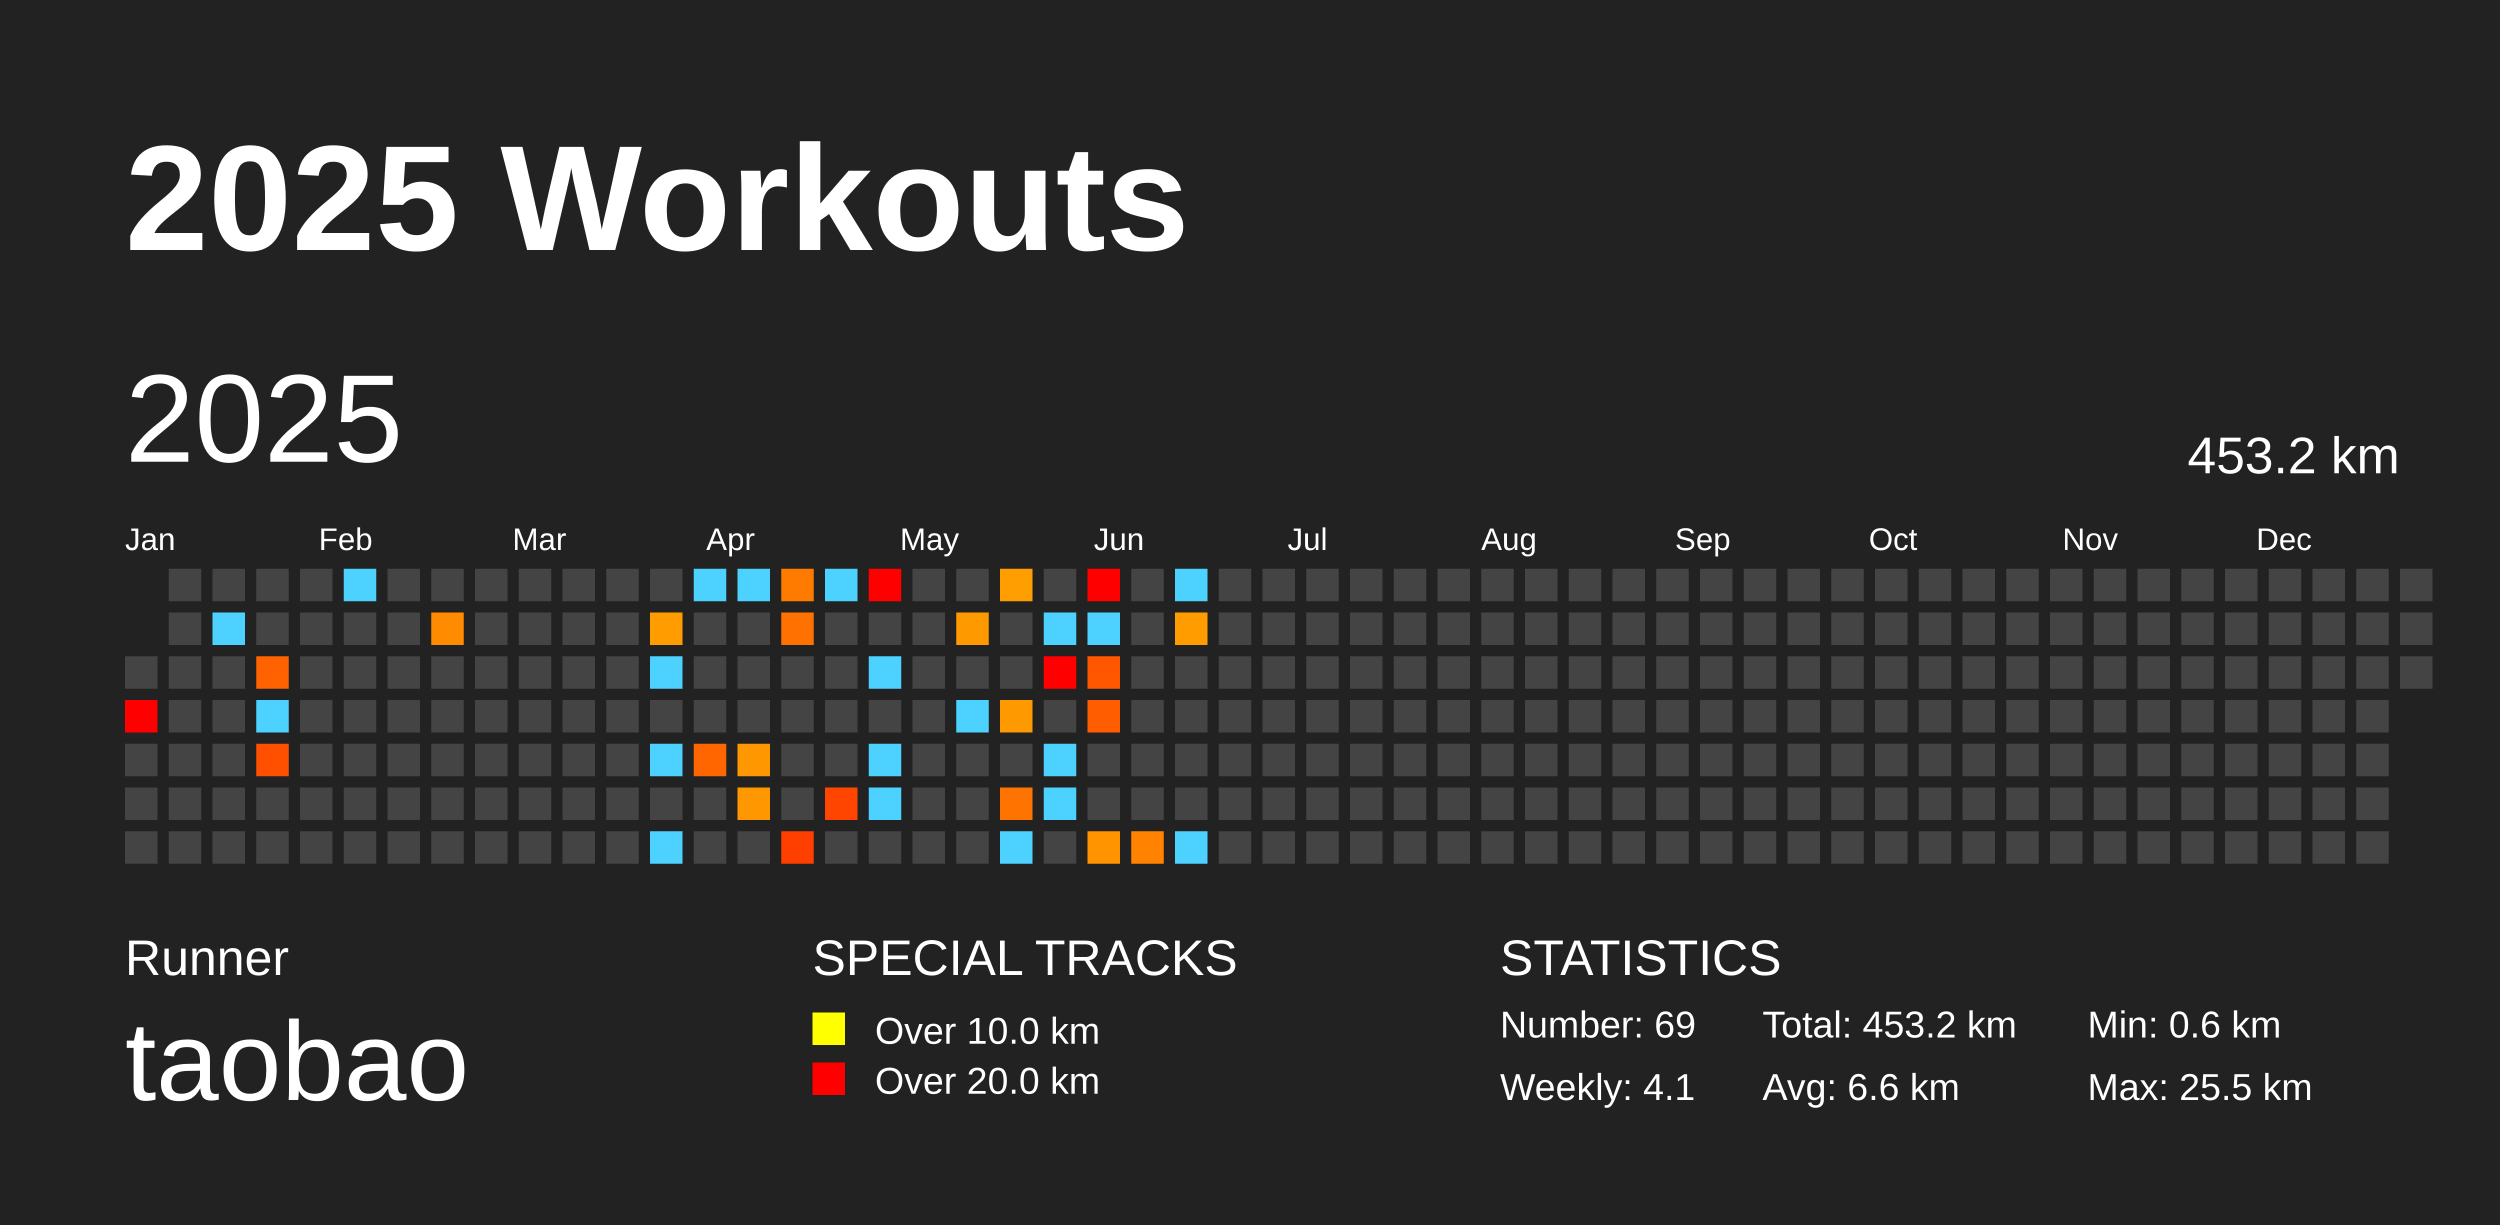
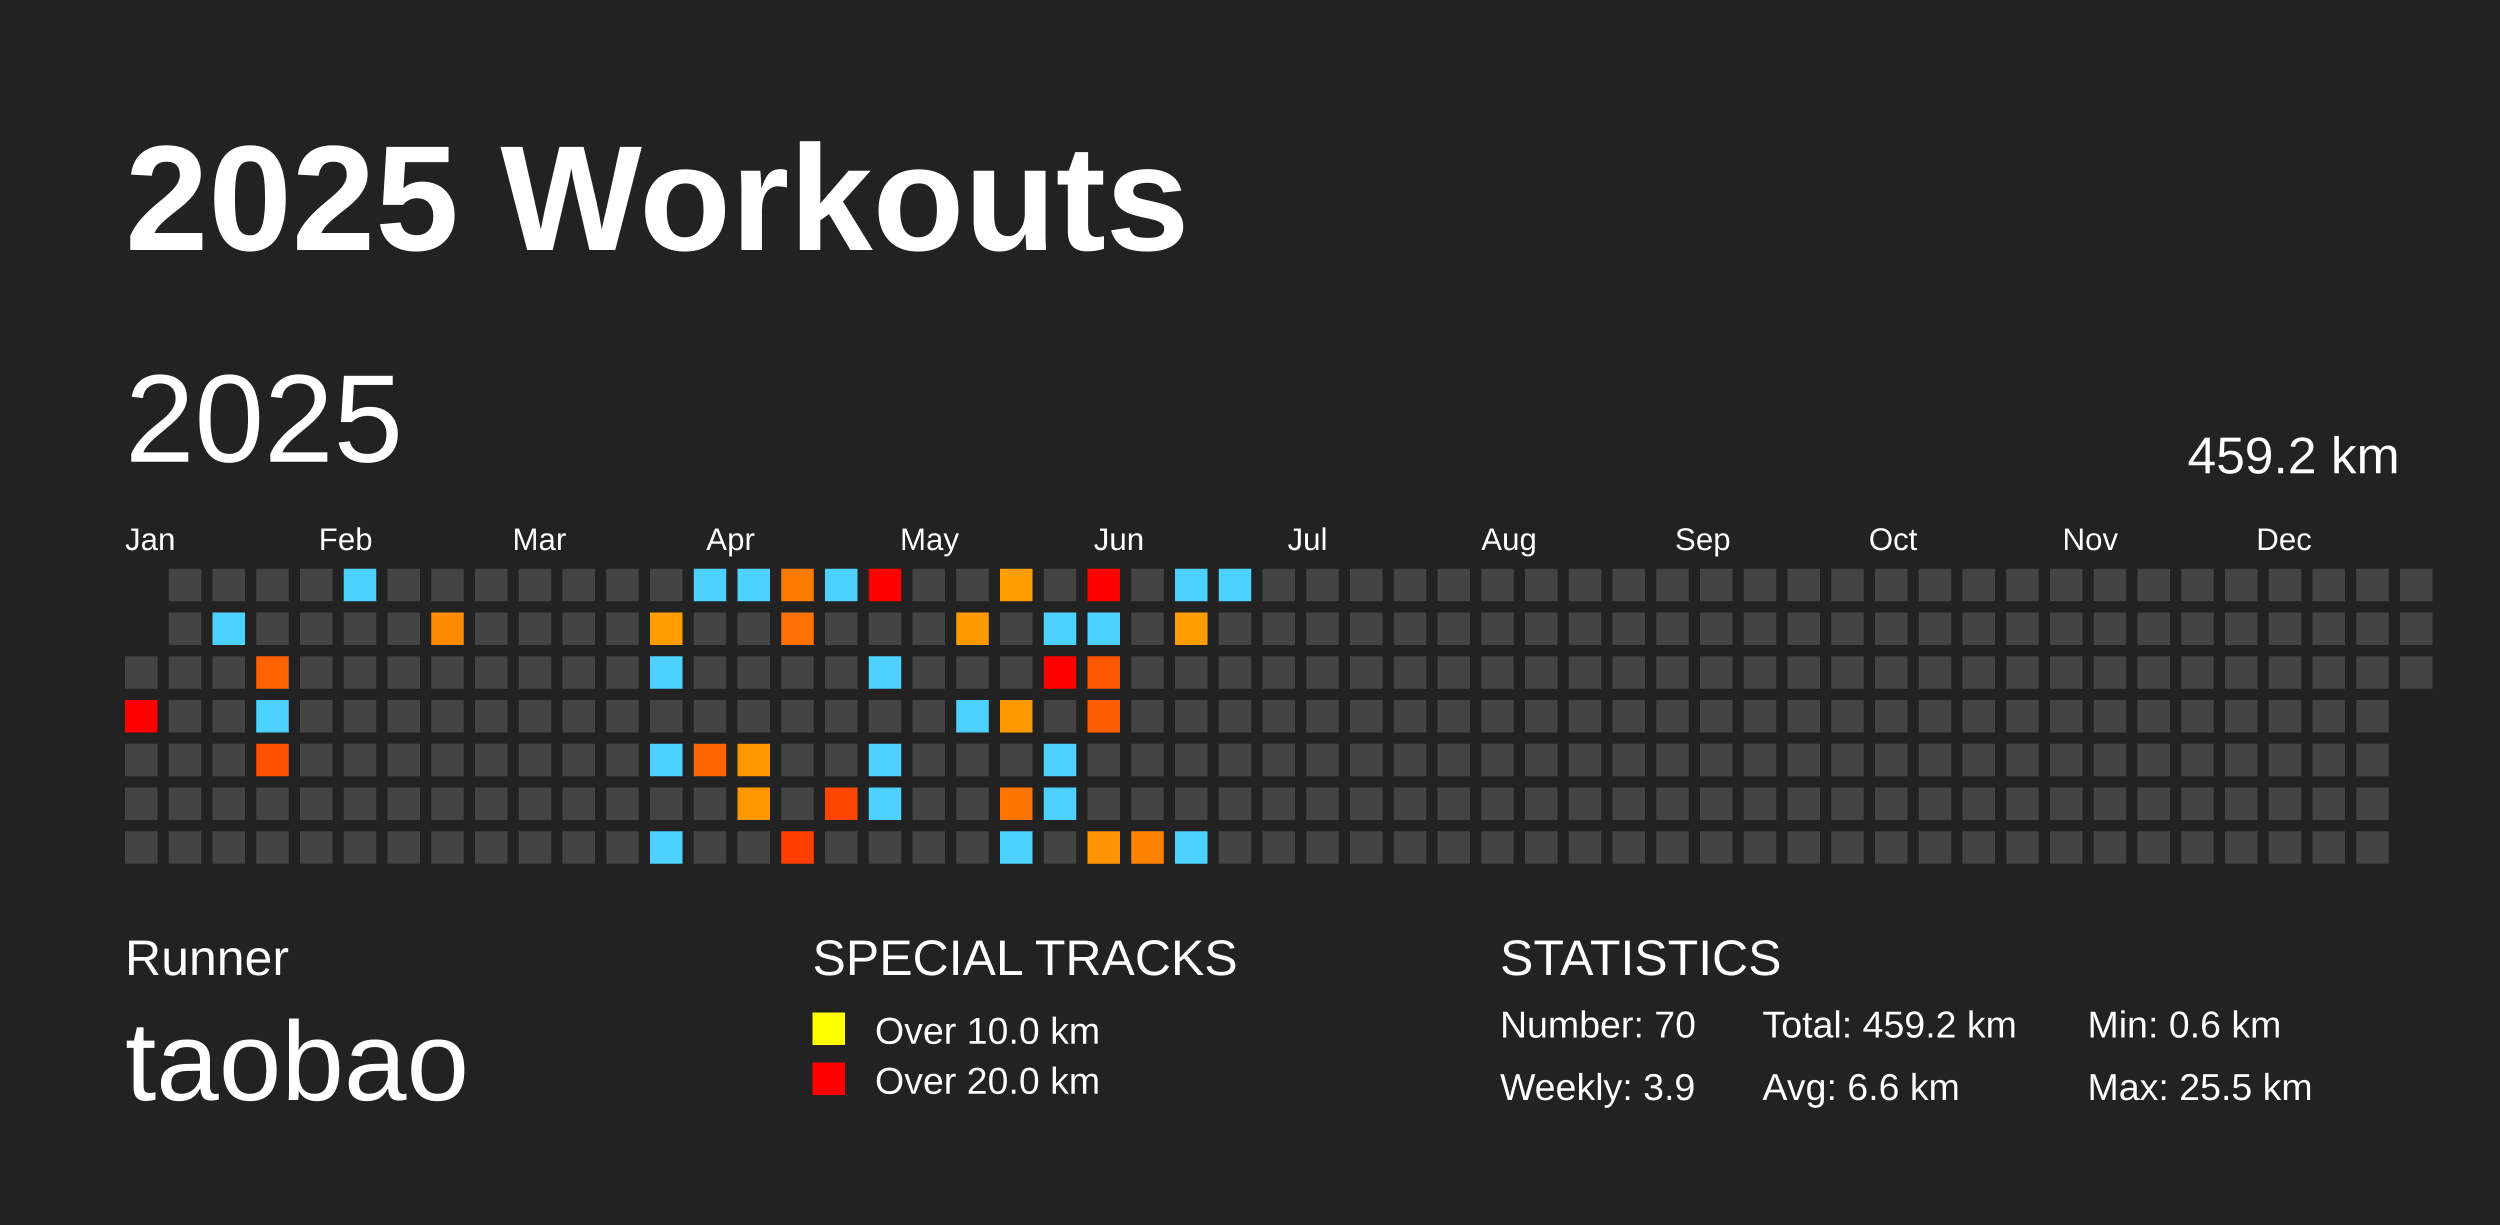
<svg xmlns="http://www.w3.org/2000/svg" baseProfile="full" height="98mm" version="1.1" viewBox="0,0,200,98" width="200mm">
  <defs />
  <rect fill="#222222" height="98" width="200" x="0" y="0" />
  <text fill="#FFFFFF" style="font-size:12px; font-family:Arial; font-weight:bold;" x="10" y="20">2025 Workouts</text>
  <text fill="#FFFFFF" style="font-size:4px; font-family:Arial" x="10" y="78">Runner</text>
  <text fill="#FFFFFF" style="font-size:9px; font-family:Arial" x="10" y="88">taobao</text>
  <text fill="#FFFFFF" style="font-size:4px; font-family:Arial" x="65" y="78">SPECIAL TRACKS</text>
  <rect fill="yellow" height="2.6" width="2.6" x="65" y="81" />
  <text fill="#FFFFFF" style="font-size:3px; font-family:Arial" x="70" y="83.5">Over 10.0 km</text>
  <rect fill="red" height="2.6" width="2.6" x="65" y="85" />
  <text fill="#FFFFFF" style="font-size:3px; font-family:Arial" x="70" y="87.5">Over 20.0 km</text>
  <text fill="#FFFFFF" style="font-size:4px; font-family:Arial" x="120" y="78">STATISTICS</text>
-   <text fill="#FFFFFF" style="font-size:3px; font-family:Arial" x="120" y="83">Number: 69</text>
-   <text fill="#FFFFFF" style="font-size:3px; font-family:Arial" x="120" y="88">Weekly: 4.1</text>
-   <text fill="#FFFFFF" style="font-size:3px; font-family:Arial" x="141" y="83">Total: 453.2 km</text>
+   <text fill="#FFFFFF" style="font-size:3px; font-family:Arial" x="120" y="83">Number: 70</text>
+   <text fill="#FFFFFF" style="font-size:3px; font-family:Arial" x="120" y="88">Weekly: 3.9</text>
+   <text fill="#FFFFFF" style="font-size:3px; font-family:Arial" x="141" y="83">Total: 459.2 km</text>
  <text fill="#FFFFFF" style="font-size:3px; font-family:Arial" x="141" y="88">Avg: 6.6 km</text>
  <text fill="#FFFFFF" style="font-size:3px; font-family:Arial" x="167" y="83">Min: 0.6 km</text>
  <text fill="#FFFFFF" style="font-size:3px; font-family:Arial" x="167" y="88">Max: 25.5 km</text>
  <text dominant-baseline="hanging" fill="#FFFFFF" style="font-size:10.0px; font-family:Arial;" x="10" y="30">2025</text>
-   <text dominant-baseline="hanging" fill="#FFFFFF" style="font-size:4.125px; font-family:Arial;" x="175" y="35">453.2 km</text>
+   <text dominant-baseline="hanging" fill="#FFFFFF" style="font-size:4.125px; font-family:Arial;" x="175" y="35">459.2 km</text>
  <text fill="#FFFFFF" style="font-size:2.5px; font-family:Arial" x="10.0" y="44">Jan</text>
  <text fill="#FFFFFF" style="font-size:2.5px; font-family:Arial" x="25.5" y="44">Feb</text>
  <text fill="#FFFFFF" style="font-size:2.5px; font-family:Arial" x="41.0" y="44">Mar</text>
  <text fill="#FFFFFF" style="font-size:2.5px; font-family:Arial" x="56.5" y="44">Apr</text>
  <text fill="#FFFFFF" style="font-size:2.5px; font-family:Arial" x="72.0" y="44">May</text>
  <text fill="#FFFFFF" style="font-size:2.5px; font-family:Arial" x="87.5" y="44">Jun</text>
  <text fill="#FFFFFF" style="font-size:2.5px; font-family:Arial" x="103.0" y="44">Jul</text>
  <text fill="#FFFFFF" style="font-size:2.5px; font-family:Arial" x="118.5" y="44">Aug</text>
  <text fill="#FFFFFF" style="font-size:2.5px; font-family:Arial" x="134.0" y="44">Sep</text>
  <text fill="#FFFFFF" style="font-size:2.5px; font-family:Arial" x="149.5" y="44">Oct</text>
  <text fill="#FFFFFF" style="font-size:2.5px; font-family:Arial" x="165.0" y="44">Nov</text>
  <text fill="#FFFFFF" style="font-size:2.5px; font-family:Arial" x="180.5" y="44">Dec</text>
  <rect fill="#444444" height="2.6" width="2.6" x="10.0" y="52.5" />
  <rect fill="red" height="2.6" width="2.6" x="10.0" y="56.0" />
  <rect fill="#444444" height="2.6" width="2.6" x="10.0" y="59.5" />
  <rect fill="#444444" height="2.6" width="2.6" x="10.0" y="63.0" />
  <rect fill="#444444" height="2.6" width="2.6" x="10.0" y="66.5" />
  <rect fill="#444444" height="2.6" width="2.6" x="13.5" y="45.5" />
  <rect fill="#444444" height="2.6" width="2.6" x="13.5" y="49.0" />
  <rect fill="#444444" height="2.6" width="2.6" x="13.5" y="52.5" />
  <rect fill="#444444" height="2.6" width="2.6" x="13.5" y="56.0" />
  <rect fill="#444444" height="2.6" width="2.6" x="13.5" y="59.5" />
  <rect fill="#444444" height="2.6" width="2.6" x="13.5" y="63.0" />
  <rect fill="#444444" height="2.6" width="2.6" x="13.5" y="66.5" />
  <rect fill="#444444" height="2.6" width="2.6" x="17.0" y="45.5" />
  <rect fill="#4dd2ff" height="2.6" width="2.6" x="17.0" y="49.0" />
  <rect fill="#444444" height="2.6" width="2.6" x="17.0" y="52.5" />
  <rect fill="#444444" height="2.6" width="2.6" x="17.0" y="56.0" />
  <rect fill="#444444" height="2.6" width="2.6" x="17.0" y="59.5" />
  <rect fill="#444444" height="2.6" width="2.6" x="17.0" y="63.0" />
  <rect fill="#444444" height="2.6" width="2.6" x="17.0" y="66.5" />
  <rect fill="#444444" height="2.6" width="2.6" x="20.5" y="45.5" />
  <rect fill="#444444" height="2.6" width="2.6" x="20.5" y="49.0" />
  <rect fill="#ff6200" height="2.6" width="2.6" x="20.5" y="52.5" />
  <rect fill="#4dd2ff" height="2.6" width="2.6" x="20.5" y="56.0" />
  <rect fill="#ff5000" height="2.6" width="2.6" x="20.5" y="59.5" />
  <rect fill="#444444" height="2.6" width="2.6" x="20.5" y="63.0" />
  <rect fill="#444444" height="2.6" width="2.6" x="20.5" y="66.5" />
  <rect fill="#444444" height="2.6" width="2.6" x="24.0" y="45.5" />
  <rect fill="#444444" height="2.6" width="2.6" x="24.0" y="49.0" />
  <rect fill="#444444" height="2.6" width="2.6" x="24.0" y="52.5" />
  <rect fill="#444444" height="2.6" width="2.6" x="24.0" y="56.0" />
  <rect fill="#444444" height="2.6" width="2.6" x="24.0" y="59.5" />
  <rect fill="#444444" height="2.6" width="2.6" x="24.0" y="63.0" />
  <rect fill="#444444" height="2.6" width="2.6" x="24.0" y="66.5" />
  <rect fill="#4dd2ff" height="2.6" width="2.6" x="27.5" y="45.5" />
  <rect fill="#444444" height="2.6" width="2.6" x="27.5" y="49.0" />
  <rect fill="#444444" height="2.6" width="2.6" x="27.5" y="52.5" />
  <rect fill="#444444" height="2.6" width="2.6" x="27.5" y="56.0" />
  <rect fill="#444444" height="2.6" width="2.6" x="27.5" y="59.5" />
  <rect fill="#444444" height="2.6" width="2.6" x="27.5" y="63.0" />
  <rect fill="#444444" height="2.6" width="2.6" x="27.5" y="66.5" />
  <rect fill="#444444" height="2.6" width="2.6" x="31.0" y="45.5" />
  <rect fill="#444444" height="2.6" width="2.6" x="31.0" y="49.0" />
  <rect fill="#444444" height="2.6" width="2.6" x="31.0" y="52.5" />
  <rect fill="#444444" height="2.6" width="2.6" x="31.0" y="56.0" />
  <rect fill="#444444" height="2.6" width="2.6" x="31.0" y="59.5" />
  <rect fill="#444444" height="2.6" width="2.6" x="31.0" y="63.0" />
  <rect fill="#444444" height="2.6" width="2.6" x="31.0" y="66.5" />
  <rect fill="#444444" height="2.6" width="2.6" x="34.5" y="45.5" />
  <rect fill="#ff8c00" height="2.6" width="2.6" x="34.5" y="49.0" />
  <rect fill="#444444" height="2.6" width="2.6" x="34.5" y="52.5" />
  <rect fill="#444444" height="2.6" width="2.6" x="34.5" y="56.0" />
  <rect fill="#444444" height="2.6" width="2.6" x="34.5" y="59.5" />
  <rect fill="#444444" height="2.6" width="2.6" x="34.5" y="63.0" />
  <rect fill="#444444" height="2.6" width="2.6" x="34.5" y="66.5" />
  <rect fill="#444444" height="2.6" width="2.6" x="38.0" y="45.5" />
  <rect fill="#444444" height="2.6" width="2.6" x="38.0" y="49.0" />
  <rect fill="#444444" height="2.6" width="2.6" x="38.0" y="52.5" />
  <rect fill="#444444" height="2.6" width="2.6" x="38.0" y="56.0" />
  <rect fill="#444444" height="2.6" width="2.6" x="38.0" y="59.5" />
  <rect fill="#444444" height="2.6" width="2.6" x="38.0" y="63.0" />
  <rect fill="#444444" height="2.6" width="2.6" x="38.0" y="66.5" />
  <rect fill="#444444" height="2.6" width="2.6" x="41.5" y="45.5" />
  <rect fill="#444444" height="2.6" width="2.6" x="41.5" y="49.0" />
  <rect fill="#444444" height="2.6" width="2.6" x="41.5" y="52.5" />
  <rect fill="#444444" height="2.6" width="2.6" x="41.5" y="56.0" />
  <rect fill="#444444" height="2.6" width="2.6" x="41.5" y="59.5" />
  <rect fill="#444444" height="2.6" width="2.6" x="41.5" y="63.0" />
  <rect fill="#444444" height="2.6" width="2.6" x="41.5" y="66.5" />
  <rect fill="#444444" height="2.6" width="2.6" x="45.0" y="45.5" />
  <rect fill="#444444" height="2.6" width="2.6" x="45.0" y="49.0" />
  <rect fill="#444444" height="2.6" width="2.6" x="45.0" y="52.5" />
  <rect fill="#444444" height="2.6" width="2.6" x="45.0" y="56.0" />
  <rect fill="#444444" height="2.6" width="2.6" x="45.0" y="59.5" />
  <rect fill="#444444" height="2.6" width="2.6" x="45.0" y="63.0" />
  <rect fill="#444444" height="2.6" width="2.6" x="45.0" y="66.5" />
  <rect fill="#444444" height="2.6" width="2.6" x="48.5" y="45.5" />
  <rect fill="#444444" height="2.6" width="2.6" x="48.5" y="49.0" />
  <rect fill="#444444" height="2.6" width="2.6" x="48.5" y="52.5" />
  <rect fill="#444444" height="2.6" width="2.6" x="48.5" y="56.0" />
  <rect fill="#444444" height="2.6" width="2.6" x="48.5" y="59.5" />
  <rect fill="#444444" height="2.6" width="2.6" x="48.5" y="63.0" />
  <rect fill="#444444" height="2.6" width="2.6" x="48.5" y="66.5" />
  <rect fill="#444444" height="2.6" width="2.6" x="52.0" y="45.5" />
  <rect fill="#ff9d00" height="2.6" width="2.6" x="52.0" y="49.0" />
  <rect fill="#4dd2ff" height="2.6" width="2.6" x="52.0" y="52.5" />
  <rect fill="#444444" height="2.6" width="2.6" x="52.0" y="56.0" />
  <rect fill="#4dd2ff" height="2.6" width="2.6" x="52.0" y="59.5" />
  <rect fill="#444444" height="2.6" width="2.6" x="52.0" y="63.0" />
  <rect fill="#4dd2ff" height="2.6" width="2.6" x="52.0" y="66.5" />
  <rect fill="#4dd2ff" height="2.6" width="2.6" x="55.5" y="45.5" />
  <rect fill="#444444" height="2.6" width="2.6" x="55.5" y="49.0" />
  <rect fill="#444444" height="2.6" width="2.6" x="55.5" y="52.5" />
  <rect fill="#444444" height="2.6" width="2.6" x="55.5" y="56.0" />
  <rect fill="#ff6600" height="2.6" width="2.6" x="55.5" y="59.5" />
  <rect fill="#444444" height="2.6" width="2.6" x="55.5" y="63.0" />
  <rect fill="#444444" height="2.6" width="2.6" x="55.5" y="66.5" />
  <rect fill="#4dd2ff" height="2.6" width="2.6" x="59.0" y="45.5" />
  <rect fill="#444444" height="2.6" width="2.6" x="59.0" y="49.0" />
  <rect fill="#444444" height="2.6" width="2.6" x="59.0" y="52.5" />
  <rect fill="#444444" height="2.6" width="2.6" x="59.0" y="56.0" />
  <rect fill="#ff9700" height="2.6" width="2.6" x="59.0" y="59.5" />
  <rect fill="#ff9700" height="2.6" width="2.6" x="59.0" y="63.0" />
  <rect fill="#444444" height="2.6" width="2.6" x="59.0" y="66.5" />
  <rect fill="#ff7b00" height="2.6" width="2.6" x="62.5" y="45.5" />
  <rect fill="#ff7100" height="2.6" width="2.6" x="62.5" y="49.0" />
  <rect fill="#444444" height="2.6" width="2.6" x="62.5" y="52.5" />
  <rect fill="#444444" height="2.6" width="2.6" x="62.5" y="56.0" />
  <rect fill="#444444" height="2.6" width="2.6" x="62.5" y="59.5" />
  <rect fill="#444444" height="2.6" width="2.6" x="62.5" y="63.0" />
  <rect fill="#ff3f00" height="2.6" width="2.6" x="62.5" y="66.5" />
  <rect fill="#4dd2ff" height="2.6" width="2.6" x="66.0" y="45.5" />
  <rect fill="#444444" height="2.6" width="2.6" x="66.0" y="49.0" />
  <rect fill="#444444" height="2.6" width="2.6" x="66.0" y="52.5" />
  <rect fill="#444444" height="2.6" width="2.6" x="66.0" y="56.0" />
  <rect fill="#444444" height="2.6" width="2.6" x="66.0" y="59.5" />
  <rect fill="#ff4500" height="2.6" width="2.6" x="66.0" y="63.0" />
  <rect fill="#444444" height="2.6" width="2.6" x="66.0" y="66.5" />
  <rect fill="red" height="2.6" width="2.6" x="69.5" y="45.5" />
  <rect fill="#444444" height="2.6" width="2.6" x="69.5" y="49.0" />
  <rect fill="#4dd2ff" height="2.6" width="2.6" x="69.5" y="52.5" />
  <rect fill="#444444" height="2.6" width="2.6" x="69.5" y="56.0" />
  <rect fill="#4dd2ff" height="2.6" width="2.6" x="69.5" y="59.5" />
  <rect fill="#4dd2ff" height="2.6" width="2.6" x="69.5" y="63.0" />
  <rect fill="#444444" height="2.6" width="2.6" x="69.5" y="66.5" />
  <rect fill="#444444" height="2.6" width="2.6" x="73.0" y="45.5" />
  <rect fill="#444444" height="2.6" width="2.6" x="73.0" y="49.0" />
  <rect fill="#444444" height="2.6" width="2.6" x="73.0" y="52.5" />
  <rect fill="#444444" height="2.6" width="2.6" x="73.0" y="56.0" />
  <rect fill="#444444" height="2.6" width="2.6" x="73.0" y="59.5" />
  <rect fill="#444444" height="2.6" width="2.6" x="73.0" y="63.0" />
  <rect fill="#444444" height="2.6" width="2.6" x="73.0" y="66.5" />
  <rect fill="#444444" height="2.6" width="2.6" x="76.5" y="45.5" />
  <rect fill="#ff9900" height="2.6" width="2.6" x="76.5" y="49.0" />
  <rect fill="#444444" height="2.6" width="2.6" x="76.5" y="52.5" />
  <rect fill="#4dd2ff" height="2.6" width="2.6" x="76.5" y="56.0" />
  <rect fill="#444444" height="2.6" width="2.6" x="76.5" y="59.5" />
  <rect fill="#444444" height="2.6" width="2.6" x="76.5" y="63.0" />
  <rect fill="#444444" height="2.6" width="2.6" x="76.5" y="66.5" />
  <rect fill="#ff9e00" height="2.6" width="2.6" x="80.0" y="45.5" />
  <rect fill="#444444" height="2.6" width="2.6" x="80.0" y="49.0" />
  <rect fill="#444444" height="2.6" width="2.6" x="80.0" y="52.5" />
  <rect fill="#ff9900" height="2.6" width="2.6" x="80.0" y="56.0" />
  <rect fill="#444444" height="2.6" width="2.6" x="80.0" y="59.5" />
  <rect fill="#ff7300" height="2.6" width="2.6" x="80.0" y="63.0" />
  <rect fill="#4dd2ff" height="2.6" width="2.6" x="80.0" y="66.5" />
  <rect fill="#444444" height="2.6" width="2.6" x="83.5" y="45.5" />
  <rect fill="#4dd2ff" height="2.6" width="2.6" x="83.5" y="49.0" />
  <rect fill="red" height="2.6" width="2.6" x="83.5" y="52.5" />
  <rect fill="#444444" height="2.6" width="2.6" x="83.5" y="56.0" />
  <rect fill="#4dd2ff" height="2.6" width="2.6" x="83.5" y="59.5" />
  <rect fill="#4dd2ff" height="2.6" width="2.6" x="83.5" y="63.0" />
  <rect fill="#444444" height="2.6" width="2.6" x="83.5" y="66.5" />
  <rect fill="red" height="2.6" width="2.6" x="87.0" y="45.5" />
  <rect fill="#4dd2ff" height="2.6" width="2.6" x="87.0" y="49.0" />
  <rect fill="#ff5700" height="2.6" width="2.6" x="87.0" y="52.5" />
  <rect fill="#ff5d00" height="2.6" width="2.6" x="87.0" y="56.0" />
  <rect fill="#444444" height="2.6" width="2.6" x="87.0" y="59.5" />
  <rect fill="#444444" height="2.6" width="2.6" x="87.0" y="63.0" />
  <rect fill="#ff9300" height="2.6" width="2.6" x="87.0" y="66.5" />
  <rect fill="#444444" height="2.6" width="2.6" x="90.5" y="45.5" />
  <rect fill="#444444" height="2.6" width="2.6" x="90.5" y="49.0" />
  <rect fill="#444444" height="2.6" width="2.6" x="90.5" y="52.5" />
  <rect fill="#444444" height="2.6" width="2.6" x="90.5" y="56.0" />
  <rect fill="#444444" height="2.6" width="2.6" x="90.5" y="59.5" />
  <rect fill="#444444" height="2.6" width="2.6" x="90.5" y="63.0" />
  <rect fill="#ff8300" height="2.6" width="2.6" x="90.5" y="66.5" />
  <rect fill="#4dd2ff" height="2.6" width="2.6" x="94.0" y="45.5" />
  <rect fill="#ff9d00" height="2.6" width="2.6" x="94.0" y="49.0" />
  <rect fill="#444444" height="2.6" width="2.6" x="94.0" y="52.5" />
  <rect fill="#444444" height="2.6" width="2.6" x="94.0" y="56.0" />
  <rect fill="#444444" height="2.6" width="2.6" x="94.0" y="59.5" />
  <rect fill="#444444" height="2.6" width="2.6" x="94.0" y="63.0" />
  <rect fill="#4dd2ff" height="2.6" width="2.6" x="94.0" y="66.5" />
-   <rect fill="#444444" height="2.6" width="2.6" x="97.5" y="45.5" />
+   <rect fill="#4dd2ff" height="2.6" width="2.6" x="97.5" y="45.5" />
  <rect fill="#444444" height="2.6" width="2.6" x="97.5" y="49.0" />
  <rect fill="#444444" height="2.6" width="2.6" x="97.5" y="52.5" />
  <rect fill="#444444" height="2.6" width="2.6" x="97.5" y="56.0" />
  <rect fill="#444444" height="2.6" width="2.6" x="97.5" y="59.5" />
  <rect fill="#444444" height="2.6" width="2.6" x="97.5" y="63.0" />
  <rect fill="#444444" height="2.6" width="2.6" x="97.5" y="66.5" />
  <rect fill="#444444" height="2.6" width="2.6" x="101.0" y="45.5" />
  <rect fill="#444444" height="2.6" width="2.6" x="101.0" y="49.0" />
  <rect fill="#444444" height="2.6" width="2.6" x="101.0" y="52.5" />
  <rect fill="#444444" height="2.6" width="2.6" x="101.0" y="56.0" />
  <rect fill="#444444" height="2.6" width="2.6" x="101.0" y="59.5" />
  <rect fill="#444444" height="2.6" width="2.6" x="101.0" y="63.0" />
  <rect fill="#444444" height="2.6" width="2.6" x="101.0" y="66.5" />
  <rect fill="#444444" height="2.6" width="2.6" x="104.5" y="45.5" />
  <rect fill="#444444" height="2.6" width="2.6" x="104.5" y="49.0" />
  <rect fill="#444444" height="2.6" width="2.6" x="104.5" y="52.5" />
  <rect fill="#444444" height="2.6" width="2.6" x="104.5" y="56.0" />
  <rect fill="#444444" height="2.6" width="2.6" x="104.5" y="59.5" />
  <rect fill="#444444" height="2.6" width="2.6" x="104.5" y="63.0" />
  <rect fill="#444444" height="2.6" width="2.6" x="104.5" y="66.5" />
  <rect fill="#444444" height="2.6" width="2.6" x="108.0" y="45.5" />
  <rect fill="#444444" height="2.6" width="2.6" x="108.0" y="49.0" />
  <rect fill="#444444" height="2.6" width="2.6" x="108.0" y="52.5" />
  <rect fill="#444444" height="2.6" width="2.6" x="108.0" y="56.0" />
  <rect fill="#444444" height="2.6" width="2.6" x="108.0" y="59.5" />
  <rect fill="#444444" height="2.6" width="2.6" x="108.0" y="63.0" />
  <rect fill="#444444" height="2.6" width="2.6" x="108.0" y="66.5" />
  <rect fill="#444444" height="2.6" width="2.6" x="111.5" y="45.5" />
  <rect fill="#444444" height="2.6" width="2.6" x="111.5" y="49.0" />
  <rect fill="#444444" height="2.6" width="2.6" x="111.5" y="52.5" />
  <rect fill="#444444" height="2.6" width="2.6" x="111.5" y="56.0" />
  <rect fill="#444444" height="2.6" width="2.6" x="111.5" y="59.5" />
  <rect fill="#444444" height="2.6" width="2.6" x="111.5" y="63.0" />
  <rect fill="#444444" height="2.6" width="2.6" x="111.5" y="66.5" />
  <rect fill="#444444" height="2.6" width="2.6" x="115.0" y="45.5" />
  <rect fill="#444444" height="2.6" width="2.6" x="115.0" y="49.0" />
  <rect fill="#444444" height="2.6" width="2.6" x="115.0" y="52.5" />
  <rect fill="#444444" height="2.6" width="2.6" x="115.0" y="56.0" />
  <rect fill="#444444" height="2.6" width="2.6" x="115.0" y="59.5" />
  <rect fill="#444444" height="2.6" width="2.6" x="115.0" y="63.0" />
  <rect fill="#444444" height="2.6" width="2.6" x="115.0" y="66.5" />
  <rect fill="#444444" height="2.6" width="2.6" x="118.5" y="45.5" />
  <rect fill="#444444" height="2.6" width="2.6" x="118.5" y="49.0" />
  <rect fill="#444444" height="2.6" width="2.6" x="118.5" y="52.5" />
  <rect fill="#444444" height="2.6" width="2.6" x="118.5" y="56.0" />
  <rect fill="#444444" height="2.6" width="2.6" x="118.5" y="59.5" />
  <rect fill="#444444" height="2.6" width="2.6" x="118.5" y="63.0" />
  <rect fill="#444444" height="2.6" width="2.6" x="118.5" y="66.5" />
  <rect fill="#444444" height="2.6" width="2.6" x="122.0" y="45.5" />
  <rect fill="#444444" height="2.6" width="2.6" x="122.0" y="49.0" />
  <rect fill="#444444" height="2.6" width="2.6" x="122.0" y="52.5" />
  <rect fill="#444444" height="2.6" width="2.6" x="122.0" y="56.0" />
  <rect fill="#444444" height="2.6" width="2.6" x="122.0" y="59.5" />
  <rect fill="#444444" height="2.6" width="2.6" x="122.0" y="63.0" />
  <rect fill="#444444" height="2.6" width="2.6" x="122.0" y="66.5" />
  <rect fill="#444444" height="2.6" width="2.6" x="125.5" y="45.5" />
  <rect fill="#444444" height="2.6" width="2.6" x="125.5" y="49.0" />
  <rect fill="#444444" height="2.6" width="2.6" x="125.5" y="52.5" />
  <rect fill="#444444" height="2.6" width="2.6" x="125.5" y="56.0" />
  <rect fill="#444444" height="2.6" width="2.6" x="125.5" y="59.5" />
  <rect fill="#444444" height="2.6" width="2.6" x="125.5" y="63.0" />
  <rect fill="#444444" height="2.6" width="2.6" x="125.5" y="66.5" />
  <rect fill="#444444" height="2.6" width="2.6" x="129.0" y="45.5" />
  <rect fill="#444444" height="2.6" width="2.6" x="129.0" y="49.0" />
  <rect fill="#444444" height="2.6" width="2.6" x="129.0" y="52.5" />
  <rect fill="#444444" height="2.6" width="2.6" x="129.0" y="56.0" />
  <rect fill="#444444" height="2.6" width="2.6" x="129.0" y="59.5" />
  <rect fill="#444444" height="2.6" width="2.6" x="129.0" y="63.0" />
  <rect fill="#444444" height="2.6" width="2.6" x="129.0" y="66.5" />
  <rect fill="#444444" height="2.6" width="2.6" x="132.5" y="45.5" />
  <rect fill="#444444" height="2.6" width="2.6" x="132.5" y="49.0" />
  <rect fill="#444444" height="2.6" width="2.6" x="132.5" y="52.5" />
  <rect fill="#444444" height="2.6" width="2.6" x="132.5" y="56.0" />
  <rect fill="#444444" height="2.6" width="2.6" x="132.5" y="59.5" />
  <rect fill="#444444" height="2.6" width="2.6" x="132.5" y="63.0" />
  <rect fill="#444444" height="2.6" width="2.6" x="132.5" y="66.5" />
  <rect fill="#444444" height="2.6" width="2.6" x="136.0" y="45.5" />
  <rect fill="#444444" height="2.6" width="2.6" x="136.0" y="49.0" />
  <rect fill="#444444" height="2.6" width="2.6" x="136.0" y="52.5" />
  <rect fill="#444444" height="2.6" width="2.6" x="136.0" y="56.0" />
  <rect fill="#444444" height="2.6" width="2.6" x="136.0" y="59.5" />
  <rect fill="#444444" height="2.6" width="2.6" x="136.0" y="63.0" />
  <rect fill="#444444" height="2.6" width="2.6" x="136.0" y="66.5" />
  <rect fill="#444444" height="2.6" width="2.6" x="139.5" y="45.5" />
  <rect fill="#444444" height="2.6" width="2.6" x="139.5" y="49.0" />
  <rect fill="#444444" height="2.6" width="2.6" x="139.5" y="52.5" />
  <rect fill="#444444" height="2.6" width="2.6" x="139.5" y="56.0" />
  <rect fill="#444444" height="2.6" width="2.6" x="139.5" y="59.5" />
  <rect fill="#444444" height="2.6" width="2.6" x="139.5" y="63.0" />
  <rect fill="#444444" height="2.6" width="2.6" x="139.5" y="66.5" />
  <rect fill="#444444" height="2.6" width="2.6" x="143.0" y="45.5" />
  <rect fill="#444444" height="2.6" width="2.6" x="143.0" y="49.0" />
  <rect fill="#444444" height="2.6" width="2.6" x="143.0" y="52.5" />
  <rect fill="#444444" height="2.6" width="2.6" x="143.0" y="56.0" />
  <rect fill="#444444" height="2.6" width="2.6" x="143.0" y="59.5" />
  <rect fill="#444444" height="2.6" width="2.6" x="143.0" y="63.0" />
  <rect fill="#444444" height="2.6" width="2.6" x="143.0" y="66.5" />
  <rect fill="#444444" height="2.6" width="2.6" x="146.5" y="45.5" />
  <rect fill="#444444" height="2.6" width="2.6" x="146.5" y="49.0" />
  <rect fill="#444444" height="2.6" width="2.6" x="146.5" y="52.5" />
  <rect fill="#444444" height="2.6" width="2.6" x="146.5" y="56.0" />
  <rect fill="#444444" height="2.6" width="2.6" x="146.5" y="59.5" />
  <rect fill="#444444" height="2.6" width="2.6" x="146.5" y="63.0" />
  <rect fill="#444444" height="2.6" width="2.6" x="146.5" y="66.5" />
  <rect fill="#444444" height="2.6" width="2.6" x="150.0" y="45.5" />
  <rect fill="#444444" height="2.6" width="2.6" x="150.0" y="49.0" />
  <rect fill="#444444" height="2.6" width="2.6" x="150.0" y="52.5" />
  <rect fill="#444444" height="2.6" width="2.6" x="150.0" y="56.0" />
  <rect fill="#444444" height="2.6" width="2.6" x="150.0" y="59.5" />
  <rect fill="#444444" height="2.6" width="2.6" x="150.0" y="63.0" />
  <rect fill="#444444" height="2.6" width="2.6" x="150.0" y="66.5" />
  <rect fill="#444444" height="2.6" width="2.6" x="153.5" y="45.5" />
  <rect fill="#444444" height="2.6" width="2.6" x="153.5" y="49.0" />
  <rect fill="#444444" height="2.6" width="2.6" x="153.5" y="52.5" />
  <rect fill="#444444" height="2.6" width="2.6" x="153.5" y="56.0" />
  <rect fill="#444444" height="2.6" width="2.6" x="153.5" y="59.5" />
  <rect fill="#444444" height="2.6" width="2.6" x="153.5" y="63.0" />
  <rect fill="#444444" height="2.6" width="2.6" x="153.5" y="66.5" />
  <rect fill="#444444" height="2.6" width="2.6" x="157.0" y="45.5" />
  <rect fill="#444444" height="2.6" width="2.6" x="157.0" y="49.0" />
  <rect fill="#444444" height="2.6" width="2.6" x="157.0" y="52.5" />
  <rect fill="#444444" height="2.6" width="2.6" x="157.0" y="56.0" />
  <rect fill="#444444" height="2.6" width="2.6" x="157.0" y="59.5" />
  <rect fill="#444444" height="2.6" width="2.6" x="157.0" y="63.0" />
  <rect fill="#444444" height="2.6" width="2.6" x="157.0" y="66.5" />
  <rect fill="#444444" height="2.6" width="2.6" x="160.5" y="45.5" />
  <rect fill="#444444" height="2.6" width="2.6" x="160.5" y="49.0" />
  <rect fill="#444444" height="2.6" width="2.6" x="160.5" y="52.5" />
  <rect fill="#444444" height="2.6" width="2.6" x="160.5" y="56.0" />
  <rect fill="#444444" height="2.6" width="2.6" x="160.5" y="59.5" />
  <rect fill="#444444" height="2.6" width="2.6" x="160.5" y="63.0" />
  <rect fill="#444444" height="2.6" width="2.6" x="160.5" y="66.5" />
  <rect fill="#444444" height="2.6" width="2.6" x="164.0" y="45.5" />
  <rect fill="#444444" height="2.6" width="2.6" x="164.0" y="49.0" />
  <rect fill="#444444" height="2.6" width="2.6" x="164.0" y="52.5" />
  <rect fill="#444444" height="2.6" width="2.6" x="164.0" y="56.0" />
  <rect fill="#444444" height="2.6" width="2.6" x="164.0" y="59.5" />
  <rect fill="#444444" height="2.6" width="2.6" x="164.0" y="63.0" />
  <rect fill="#444444" height="2.6" width="2.6" x="164.0" y="66.5" />
  <rect fill="#444444" height="2.6" width="2.6" x="167.5" y="45.5" />
  <rect fill="#444444" height="2.6" width="2.6" x="167.5" y="49.0" />
  <rect fill="#444444" height="2.6" width="2.6" x="167.5" y="52.5" />
  <rect fill="#444444" height="2.6" width="2.6" x="167.5" y="56.0" />
  <rect fill="#444444" height="2.6" width="2.6" x="167.5" y="59.5" />
  <rect fill="#444444" height="2.6" width="2.6" x="167.5" y="63.0" />
  <rect fill="#444444" height="2.6" width="2.6" x="167.5" y="66.5" />
  <rect fill="#444444" height="2.6" width="2.6" x="171.0" y="45.5" />
  <rect fill="#444444" height="2.6" width="2.6" x="171.0" y="49.0" />
  <rect fill="#444444" height="2.6" width="2.6" x="171.0" y="52.5" />
  <rect fill="#444444" height="2.6" width="2.6" x="171.0" y="56.0" />
  <rect fill="#444444" height="2.6" width="2.6" x="171.0" y="59.5" />
  <rect fill="#444444" height="2.6" width="2.6" x="171.0" y="63.0" />
  <rect fill="#444444" height="2.6" width="2.6" x="171.0" y="66.5" />
  <rect fill="#444444" height="2.6" width="2.6" x="174.5" y="45.5" />
  <rect fill="#444444" height="2.6" width="2.6" x="174.5" y="49.0" />
  <rect fill="#444444" height="2.6" width="2.6" x="174.5" y="52.5" />
  <rect fill="#444444" height="2.6" width="2.6" x="174.5" y="56.0" />
  <rect fill="#444444" height="2.6" width="2.6" x="174.5" y="59.5" />
  <rect fill="#444444" height="2.6" width="2.6" x="174.5" y="63.0" />
  <rect fill="#444444" height="2.6" width="2.6" x="174.5" y="66.5" />
  <rect fill="#444444" height="2.6" width="2.6" x="178.0" y="45.5" />
  <rect fill="#444444" height="2.6" width="2.6" x="178.0" y="49.0" />
  <rect fill="#444444" height="2.6" width="2.6" x="178.0" y="52.5" />
  <rect fill="#444444" height="2.6" width="2.6" x="178.0" y="56.0" />
  <rect fill="#444444" height="2.6" width="2.6" x="178.0" y="59.5" />
  <rect fill="#444444" height="2.6" width="2.6" x="178.0" y="63.0" />
  <rect fill="#444444" height="2.6" width="2.6" x="178.0" y="66.5" />
  <rect fill="#444444" height="2.6" width="2.6" x="181.5" y="45.5" />
  <rect fill="#444444" height="2.6" width="2.6" x="181.5" y="49.0" />
  <rect fill="#444444" height="2.6" width="2.6" x="181.5" y="52.5" />
  <rect fill="#444444" height="2.6" width="2.6" x="181.5" y="56.0" />
  <rect fill="#444444" height="2.6" width="2.6" x="181.5" y="59.5" />
  <rect fill="#444444" height="2.6" width="2.6" x="181.5" y="63.0" />
  <rect fill="#444444" height="2.6" width="2.6" x="181.5" y="66.5" />
  <rect fill="#444444" height="2.6" width="2.6" x="185.0" y="45.5" />
  <rect fill="#444444" height="2.6" width="2.6" x="185.0" y="49.0" />
  <rect fill="#444444" height="2.6" width="2.6" x="185.0" y="52.5" />
  <rect fill="#444444" height="2.6" width="2.6" x="185.0" y="56.0" />
  <rect fill="#444444" height="2.6" width="2.6" x="185.0" y="59.5" />
  <rect fill="#444444" height="2.6" width="2.6" x="185.0" y="63.0" />
  <rect fill="#444444" height="2.6" width="2.6" x="185.0" y="66.5" />
  <rect fill="#444444" height="2.6" width="2.6" x="188.5" y="45.5" />
  <rect fill="#444444" height="2.6" width="2.6" x="188.5" y="49.0" />
  <rect fill="#444444" height="2.6" width="2.6" x="188.5" y="52.5" />
  <rect fill="#444444" height="2.6" width="2.6" x="188.5" y="56.0" />
  <rect fill="#444444" height="2.6" width="2.6" x="188.5" y="59.5" />
  <rect fill="#444444" height="2.6" width="2.6" x="188.5" y="63.0" />
  <rect fill="#444444" height="2.6" width="2.6" x="188.5" y="66.5" />
  <rect fill="#444444" height="2.6" width="2.6" x="192.0" y="45.5" />
  <rect fill="#444444" height="2.6" width="2.6" x="192.0" y="49.0" />
  <rect fill="#444444" height="2.6" width="2.6" x="192.0" y="52.5" />
</svg>
